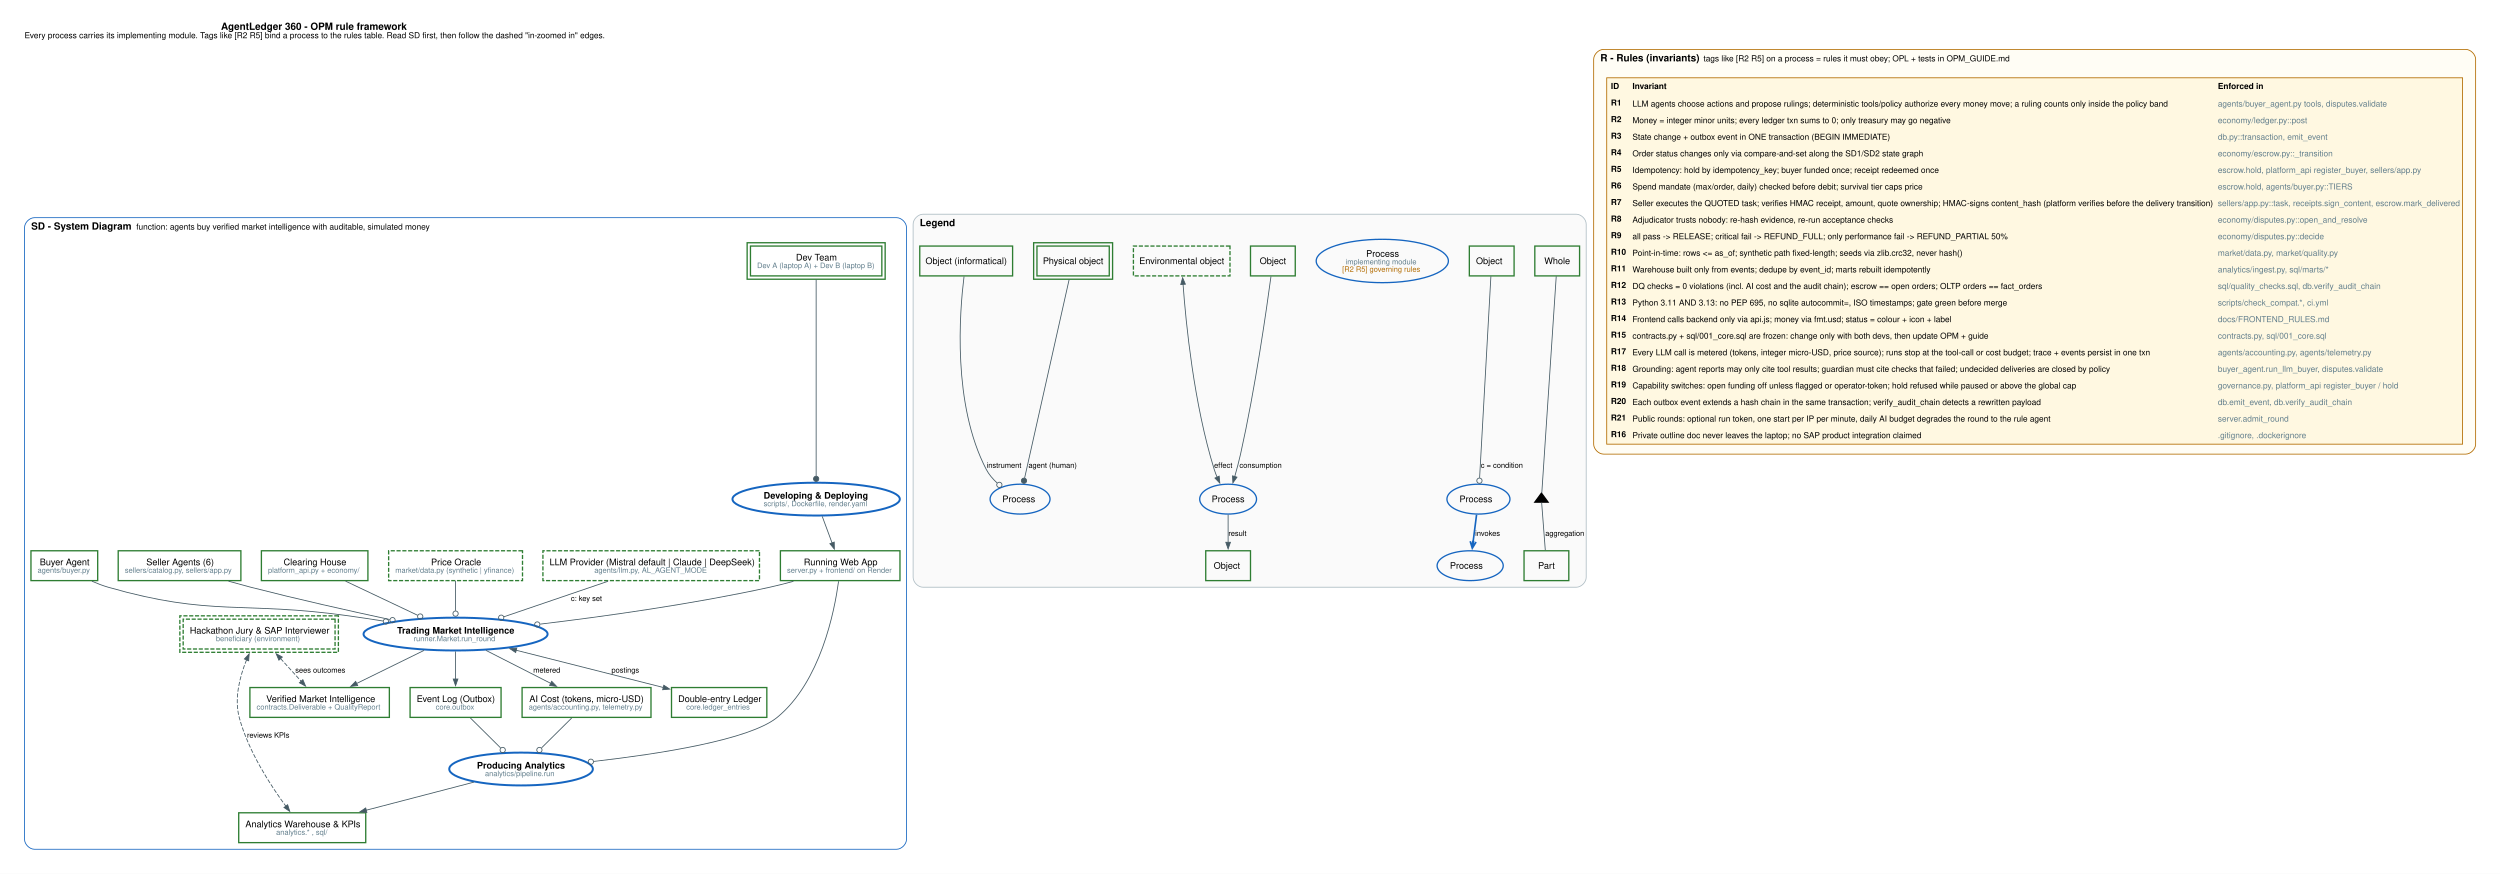
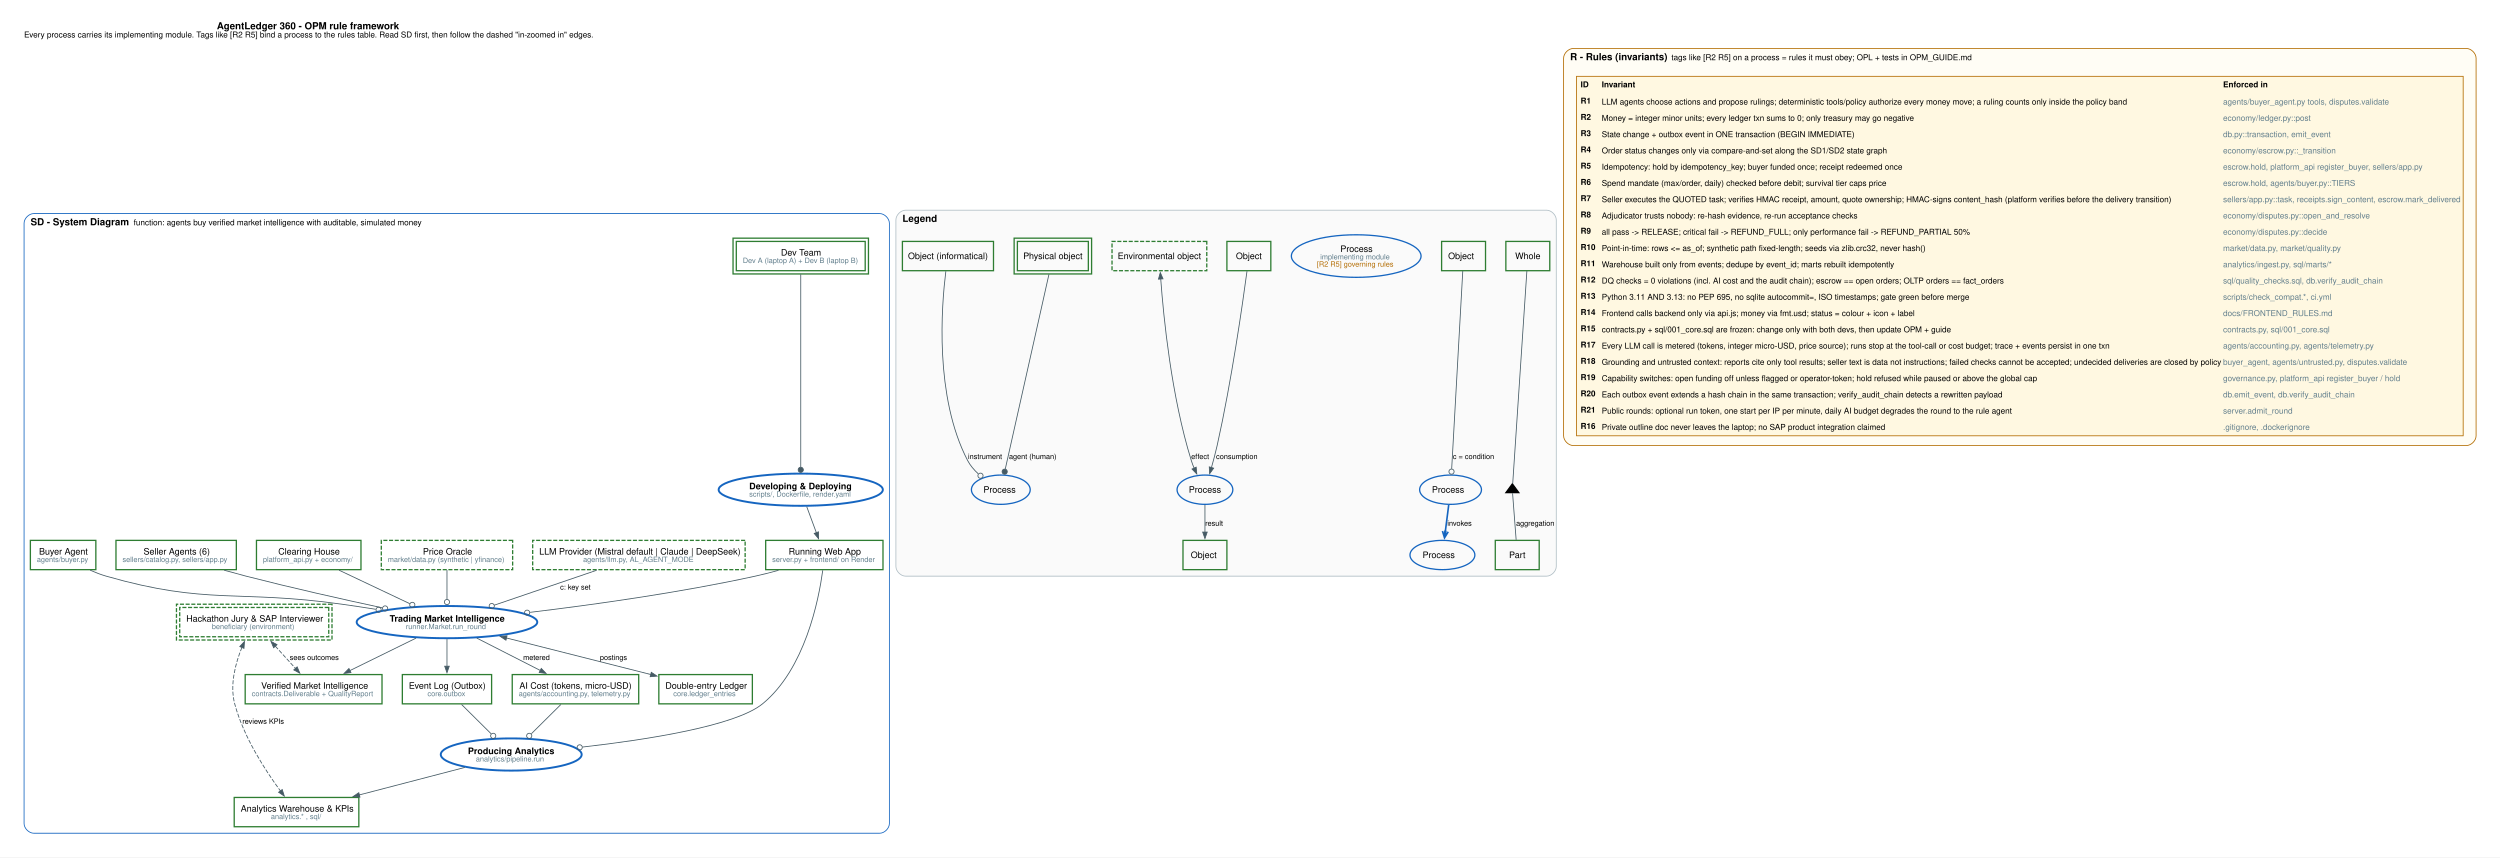
- <svg xmlns="http://www.w3.org/2000/svg" width="3016pt" height="1054pt" viewBox="0.00 0.00 3016.00 1054.00">
+ <svg xmlns="http://www.w3.org/2000/svg" width="3074pt" height="1054pt" viewBox="0.00 0.00 3074.00 1054.00">
  <g id="graph0" class="graph" transform="scale(1 1) rotate(0) translate(21.6 1032.55)">
-     <polygon fill="white" stroke="none" points="-21.6,21.6 -21.6,-1032.55 2994.6,-1032.55 2994.6,21.6 -21.6,21.6" />
+     <polygon fill="white" stroke="none" points="-21.6,21.6 -21.6,-1032.55 3052.6,-1032.55 3052.6,21.6 -21.6,21.6" />
    <text xml:space="preserve" text-anchor="start" x="245" y="-996.55" font-family="Helvetica,sans-Serif" font-weight="bold" font-size="12.00">AgentLedger 360 - OPM rule framework</text>
    <text xml:space="preserve" text-anchor="start" x="8" y="-986.45" font-family="Helvetica,sans-Serif" font-size="10.00">Every process carries its implementing module. Tags like [R2 R5] bind a process to the rules table. Read SD first, then follow the dashed "in-zoomed in" edges.</text>
    <g id="clust1" class="cluster">
      <path fill="none" stroke="#1565c0" d="M20,-8C20,-8 1060,-8 1060,-8 1066,-8 1072,-14 1072,-20 1072,-20 1072,-757.95 1072,-757.95 1072,-763.95 1066,-769.95 1060,-769.95 1060,-769.95 20,-769.95 20,-769.95 14,-769.95 8,-763.95 8,-757.95 8,-757.95 8,-20 8,-20 8,-14 14,-8 20,-8" />
      <text xml:space="preserve" text-anchor="start" x="16" y="-755.55" font-family="Helvetica,sans-Serif" font-weight="bold" font-size="12.00">SD - System Diagram</text>
      <text xml:space="preserve" text-anchor="start" x="136.75" y="-755.55" font-family="Helvetica,sans-Serif" font-size="12.00">  </text>
      <text xml:space="preserve" text-anchor="start" x="142.75" y="-755.55" font-family="Helvetica,sans-Serif" font-size="10.00">function: agents buy verified market intelligence with auditable, simulated money</text>
    </g>
    <g id="clust2" class="cluster">
      <path fill="#fafafa" stroke="#b0bec5" d="M1092,-324.1C1092,-324.1 1880,-324.1 1880,-324.1 1886,-324.1 1892,-330.1 1892,-336.1 1892,-336.1 1892,-762.11 1892,-762.11 1892,-768.11 1886,-774.11 1880,-774.11 1880,-774.11 1092,-774.11 1092,-774.11 1086,-774.11 1080,-768.11 1080,-762.11 1080,-762.11 1080,-336.1 1080,-336.1 1080,-330.1 1086,-324.1 1092,-324.1" />
      <text xml:space="preserve" text-anchor="start" x="1088" y="-759.71" font-family="Helvetica,sans-Serif" font-weight="bold" font-size="12.00">Legend</text>
    </g>
    <g id="clust3" class="cluster">
-       <path fill="#fffdf5" stroke="#b26b00" d="M1913,-484.7C1913,-484.7 2953,-484.7 2953,-484.7 2959,-484.7 2965,-490.7 2965,-496.7 2965,-496.7 2965,-960.95 2965,-960.95 2965,-966.95 2959,-972.95 2953,-972.95 2953,-972.95 1913,-972.95 1913,-972.95 1907,-972.95 1901,-966.95 1901,-960.95 1901,-960.95 1901,-496.7 1901,-496.7 1901,-490.7 1907,-484.7 1913,-484.7" />
+       <path fill="#fffdf5" stroke="#b26b00" d="M1913,-484.7C1913,-484.7 3011,-484.7 3011,-484.7 3017,-484.7 3023,-490.7 3023,-496.7 3023,-496.7 3023,-960.95 3023,-960.95 3023,-966.95 3017,-972.95 3011,-972.95 3011,-972.95 1913,-972.95 1913,-972.95 1907,-972.95 1901,-966.95 1901,-960.95 1901,-960.95 1901,-496.7 1901,-496.7 1901,-490.7 1907,-484.7 1913,-484.7" />
      <text xml:space="preserve" text-anchor="start" x="1909" y="-958.55" font-family="Helvetica,sans-Serif" font-weight="bold" font-size="12.00">R - Rules (invariants)</text>
      <text xml:space="preserve" text-anchor="start" x="2027.5" y="-958.55" font-family="Helvetica,sans-Serif" font-size="12.00">  </text>
      <text xml:space="preserve" text-anchor="start" x="2033.5" y="-958.55" font-family="Helvetica,sans-Serif" font-size="10.00">tags like [R2 R5] on a process = rules it must obey; OPL + tests in OPM_GUIDE.md</text>
    </g>
    <g id="node1" class="node">
      <polygon fill="none" stroke="#2e7d32" stroke-width="1.6" stroke-dasharray="5,2" points="382.62,-285.6 199.38,-285.6 199.38,-249.6 382.62,-249.6 382.62,-285.6" />
      <polygon fill="none" stroke="#2e7d32" stroke-width="1.6" stroke-dasharray="5,2" points="386.62,-289.6 195.38,-289.6 195.38,-245.6 386.62,-245.6 386.62,-289.6" />
      <text xml:space="preserve" text-anchor="start" x="207.38" y="-268.15" font-family="Helvetica,sans-Serif" font-size="11.00">Hackathon Jury &amp; SAP Interviewer</text>
      <text xml:space="preserve" text-anchor="start" x="238.88" y="-259.05" font-family="Helvetica,sans-Serif" font-size="9.00" fill="#607d8b">beneficiary (environment)</text>
    </g>
    <g id="node10" class="node">
      <polygon fill="none" stroke="#2e7d32" stroke-width="1.6" points="448.12,-203.1 279.88,-203.1 279.88,-167.1 448.12,-167.1 448.12,-203.1" />
      <text xml:space="preserve" text-anchor="start" x="299.5" y="-185.65" font-family="Helvetica,sans-Serif" font-size="11.00">Verified Market Intelligence</text>
      <text xml:space="preserve" text-anchor="start" x="287.88" y="-176.55" font-family="Helvetica,sans-Serif" font-size="9.00" fill="#607d8b">contracts.Deliverable + QualityReport</text>
    </g>
    <g id="edge18" class="edge">
      <path fill="none" stroke="#455a64" stroke-dasharray="5,2" d="M316.85,-238.09C324.98,-229.12 333.89,-219.3 341.76,-210.63" />
      <polygon fill="#455a64" stroke="#455a64" points="314.88,-236.1 311.58,-243.9 319.03,-239.86 314.88,-236.1" />
      <polygon fill="#455a64" stroke="#455a64" points="343.76,-212.59 347.06,-204.78 339.61,-208.83 343.76,-212.59" />
      <text xml:space="preserve" text-anchor="middle" x="364.79" y="-221.05" font-family="Helvetica,sans-Serif" font-size="9.00">sees outcomes</text>
    </g>
    <g id="node12" class="node">
      <polygon fill="none" stroke="#2e7d32" stroke-width="1.6" points="419.62,-52 266.38,-52 266.38,-16 419.62,-16 419.62,-52" />
      <text xml:space="preserve" text-anchor="start" x="274.38" y="-34.55" font-family="Helvetica,sans-Serif" font-size="11.00">Analytics Warehouse &amp; KPIs</text>
      <text xml:space="preserve" text-anchor="start" x="311.5" y="-25.45" font-family="Helvetica,sans-Serif" font-size="9.00" fill="#607d8b">analytics.* , sql/</text>
    </g>
    <g id="edge17" class="edge">
      <path fill="none" stroke="#455a64" stroke-dasharray="5,2" d="M275.88,-236.58C267.85,-216.79 260.8,-190.32 267,-167.1 277.89,-126.33 304.71,-85.08 323.39,-59.78" />
      <polygon fill="#455a64" stroke="#455a64" points="273.25,-237.55 279,-243.78 278.39,-235.33 273.25,-237.55" />
      <polygon fill="#455a64" stroke="#455a64" points="325.41,-61.74 327.98,-53.67 320.94,-58.38 325.41,-61.74" />
      <text xml:space="preserve" text-anchor="middle" x="301.99" y="-142.55" font-family="Helvetica,sans-Serif" font-size="9.00">reviews KPIs</text>
    </g>
    <g id="node2" class="node">
      <polygon fill="none" stroke="#2e7d32" stroke-width="1.6" points="1042.25,-735.7 883.75,-735.7 883.75,-699.7 1042.25,-699.7 1042.25,-735.7" />
      <polygon fill="none" stroke="#2e7d32" stroke-width="1.6" points="1046.25,-739.7 879.75,-739.7 879.75,-695.7 1046.25,-695.7 1046.25,-739.7" />
      <text xml:space="preserve" text-anchor="start" x="938.62" y="-718.25" font-family="Helvetica,sans-Serif" font-size="11.00">Dev Team</text>
      <text xml:space="preserve" text-anchor="start" x="891.75" y="-709.15" font-family="Helvetica,sans-Serif" font-size="9.00" fill="#607d8b">Dev A (laptop A) + Dev B (laptop B)</text>
    </g>
    <g id="node16" class="node">
      <ellipse fill="none" stroke="#1565c0" stroke-width="2.4" cx="963" cy="-430.4" rx="100.94" ry="19.8" />
      <text xml:space="preserve" text-anchor="start" x="899.62" y="-430.95" font-family="Helvetica,sans-Serif" font-weight="bold" font-size="11.00">Developing &amp; Deploying</text>
      <text xml:space="preserve" text-anchor="start" x="899.62" y="-421.85" font-family="Helvetica,sans-Serif" font-size="9.00" fill="#607d8b">scripts/, Dockerfile, render.yaml</text>
    </g>
    <g id="edge13" class="edge">
      <path fill="none" stroke="#455a64" d="M963,-695.25C963,-644.03 963,-514.65 963,-458.31" />
      <ellipse fill="#455a64" stroke="#455a64" cx="963" cy="-454.87" rx="3.2" ry="3.2" />
    </g>
    <g id="node3" class="node">
      <polygon fill="none" stroke="#2e7d32" stroke-width="1.6" points="96.25,-368.1 15.75,-368.1 15.75,-332.1 96.25,-332.1 96.25,-368.1" />
      <text xml:space="preserve" text-anchor="start" x="26.38" y="-350.65" font-family="Helvetica,sans-Serif" font-size="11.00">Buyer Agent</text>
      <text xml:space="preserve" text-anchor="start" x="23.75" y="-341.55" font-family="Helvetica,sans-Serif" font-size="9.00" fill="#607d8b">agents/buyer.py</text>
    </g>
    <g id="node14" class="node">
      <ellipse fill="none" stroke="#1565c0" stroke-width="2.4" cx="528" cy="-267.6" rx="111.02" ry="19.8" />
      <text xml:space="preserve" text-anchor="start" x="457.5" y="-268.15" font-family="Helvetica,sans-Serif" font-weight="bold" font-size="11.00">Trading Market Intelligence</text>
      <text xml:space="preserve" text-anchor="start" x="477.38" y="-259.05" font-family="Helvetica,sans-Serif" font-size="9.00" fill="#607d8b">runner.Market.run_round</text>
    </g>
    <g id="edge1" class="edge">
      <path fill="none" stroke="#455a64" d="M89.3,-331.41C95.7,-328.59 102.45,-325.98 109,-324.1 233.76,-288.28 270.47,-307.7 399,-289.6 412.39,-287.71 426.54,-285.57 440.37,-283.38" />
      <ellipse fill="none" stroke="#455a64" cx="443.92" cy="-282.82" rx="3.2" ry="3.2" />
    </g>
    <g id="node4" class="node">
      <polygon fill="none" stroke="#2e7d32" stroke-width="1.6" points="269,-368.1 121,-368.1 121,-332.1 269,-332.1 269,-368.1" />
      <text xml:space="preserve" text-anchor="start" x="154.88" y="-350.65" font-family="Helvetica,sans-Serif" font-size="11.00">Seller Agents (6)</text>
      <text xml:space="preserve" text-anchor="start" x="129" y="-341.55" font-family="Helvetica,sans-Serif" font-size="9.00" fill="#607d8b">sellers/catalog.py, sellers/app.py</text>
    </g>
    <g id="edge2" class="edge">
      <path fill="none" stroke="#455a64" d="M254.08,-331.4C263.08,-328.86 272.27,-326.35 281,-324.1 336.68,-309.76 399.95,-295.59 448.52,-285.15" />
      <ellipse fill="none" stroke="#455a64" cx="451.96" cy="-284.41" rx="3.2" ry="3.2" />
    </g>
    <g id="node5" class="node">
      <polygon fill="none" stroke="#2e7d32" stroke-width="1.6" points="422.25,-368.1 293.75,-368.1 293.75,-332.1 422.25,-332.1 422.25,-368.1" />
      <text xml:space="preserve" text-anchor="start" x="320.5" y="-350.65" font-family="Helvetica,sans-Serif" font-size="11.00">Clearing House</text>
      <text xml:space="preserve" text-anchor="start" x="301.75" y="-341.55" font-family="Helvetica,sans-Serif" font-size="9.00" fill="#607d8b">platform_api.py + economy/</text>
    </g>
    <g id="edge3" class="edge">
      <path fill="none" stroke="#455a64" d="M395.31,-331.43C420.91,-319.31 455.06,-303.14 482.3,-290.24" />
      <ellipse fill="none" stroke="#455a64" cx="485.37" cy="-288.79" rx="3.2" ry="3.2" />
    </g>
    <g id="node6" class="node">
      <polygon fill="none" stroke="#2e7d32" stroke-width="1.6" stroke-dasharray="5,2" points="608.75,-368.1 447.25,-368.1 447.25,-332.1 608.75,-332.1 608.75,-368.1" />
      <text xml:space="preserve" text-anchor="start" x="498.38" y="-350.65" font-family="Helvetica,sans-Serif" font-size="11.00">Price Oracle</text>
      <text xml:space="preserve" text-anchor="start" x="455.25" y="-341.55" font-family="Helvetica,sans-Serif" font-size="9.00" fill="#607d8b">market/data.py (synthetic | yfinance)</text>
    </g>
    <g id="edge4" class="edge">
      <path fill="none" stroke="#455a64" d="M528,-331.63C528,-321.14 528,-307.57 528,-295.7" />
      <ellipse fill="none" stroke="#455a64" cx="528" cy="-292.28" rx="3.2" ry="3.2" />
    </g>
    <g id="node7" class="node">
      <polygon fill="none" stroke="#2e7d32" stroke-width="1.6" stroke-dasharray="5,2" points="894.62,-368.1 633.38,-368.1 633.38,-332.1 894.62,-332.1 894.62,-368.1" />
      <text xml:space="preserve" text-anchor="start" x="641.38" y="-350.65" font-family="Helvetica,sans-Serif" font-size="11.00">LLM Provider (Mistral default | Claude | DeepSeek)</text>
      <text xml:space="preserve" text-anchor="start" x="695.38" y="-341.55" font-family="Helvetica,sans-Serif" font-size="9.00" fill="#607d8b">agents/llm.py, AL_AGENT_MODE</text>
    </g>
    <g id="edge5" class="edge">
      <path fill="none" stroke="#455a64" d="M711.92,-331.33C674.7,-318.64 624.62,-301.55 586.11,-288.42" />
      <ellipse fill="none" stroke="#455a64" cx="583.05" cy="-287.37" rx="3.2" ry="3.2" />
      <text xml:space="preserve" text-anchor="middle" x="685.89" y="-307.55" font-family="Helvetica,sans-Serif" font-size="9.00">c: key set</text>
    </g>
    <g id="node8" class="node">
      <polygon fill="none" stroke="#2e7d32" stroke-width="1.6" points="763.75,-203.1 608.25,-203.1 608.25,-167.1 763.75,-167.1 763.75,-203.1" />
      <text xml:space="preserve" text-anchor="start" x="617" y="-185.65" font-family="Helvetica,sans-Serif" font-size="11.00">AI Cost (tokens, micro-USD)</text>
      <text xml:space="preserve" text-anchor="start" x="616.25" y="-176.55" font-family="Helvetica,sans-Serif" font-size="9.00" fill="#607d8b">agents/accounting.py, telemetry.py</text>
    </g>
    <g id="node15" class="node">
      <ellipse fill="none" stroke="#1565c0" stroke-width="2.4" cx="607" cy="-104.8" rx="86.62" ry="19.8" />
      <text xml:space="preserve" text-anchor="start" x="553.75" y="-105.35" font-family="Helvetica,sans-Serif" font-weight="bold" font-size="11.00">Producing Analytics</text>
      <text xml:space="preserve" text-anchor="start" x="563.5" y="-96.25" font-family="Helvetica,sans-Serif" font-size="9.00" fill="#607d8b">analytics/pipeline.run</text>
    </g>
    <g id="edge7" class="edge">
      <path fill="none" stroke="#455a64" d="M668.07,-166.33C657.34,-155.69 643.53,-142 631.76,-130.34" />
      <ellipse fill="none" stroke="#455a64" cx="629.14" cy="-127.75" rx="3.2" ry="3.2" />
    </g>
    <g id="node9" class="node">
      <polygon fill="none" stroke="#2e7d32" stroke-width="1.6" points="903.5,-203.1 788.5,-203.1 788.5,-167.1 903.5,-167.1 903.5,-203.1" />
      <text xml:space="preserve" text-anchor="start" x="796.5" y="-185.65" font-family="Helvetica,sans-Serif" font-size="11.00">Double-entry Ledger</text>
      <text xml:space="preserve" text-anchor="start" x="806.25" y="-176.55" font-family="Helvetica,sans-Serif" font-size="9.00" fill="#607d8b">core.ledger_entries</text>
    </g>
    <g id="node11" class="node">
      <polygon fill="none" stroke="#2e7d32" stroke-width="1.6" points="582.88,-203.1 473.12,-203.1 473.12,-167.1 582.88,-167.1 582.88,-203.1" />
      <text xml:space="preserve" text-anchor="start" x="481.12" y="-185.65" font-family="Helvetica,sans-Serif" font-size="11.00">Event Log (Outbox)</text>
      <text xml:space="preserve" text-anchor="start" x="504" y="-176.55" font-family="Helvetica,sans-Serif" font-size="9.00" fill="#607d8b">core.outbox</text>
    </g>
    <g id="edge11" class="edge">
      <path fill="none" stroke="#455a64" d="M545.93,-166.33C556.66,-155.69 570.47,-142 582.24,-130.34" />
      <ellipse fill="none" stroke="#455a64" cx="584.86" cy="-127.75" rx="3.2" ry="3.2" />
    </g>
    <g id="node13" class="node">
      <polygon fill="none" stroke="#2e7d32" stroke-width="1.6" points="1064.12,-368.1 919.88,-368.1 919.88,-332.1 1064.12,-332.1 1064.12,-368.1" />
      <text xml:space="preserve" text-anchor="start" x="948.12" y="-350.65" font-family="Helvetica,sans-Serif" font-size="11.00">Running Web App</text>
      <text xml:space="preserve" text-anchor="start" x="927.88" y="-341.55" font-family="Helvetica,sans-Serif" font-size="9.00" fill="#607d8b">server.py + frontend/ on Render</text>
    </g>
    <g id="edge15" class="edge">
      <path fill="none" stroke="#455a64" d="M935.59,-331.3C926.1,-328.66 916.32,-326.14 907,-324.1 814.18,-303.76 706.9,-288.83 630.22,-279.62" />
      <ellipse fill="none" stroke="#455a64" cx="626.57" cy="-279.18" rx="3.2" ry="3.2" />
    </g>
    <g id="edge16" class="edge">
      <path fill="none" stroke="#455a64" d="M990.07,-331.36C985.07,-294.56 968.22,-209.8 916,-167.1 882.71,-139.87 773.73,-122.97 694.6,-113.97" />
      <ellipse fill="none" stroke="#455a64" cx="691.2" cy="-113.59" rx="3.2" ry="3.2" />
    </g>
    <g id="edge6" class="edge">
      <path fill="none" stroke="#455a64" d="M564.65,-247.93C587.97,-236.04 618.28,-220.6 642.78,-208.12" />
      <polygon fill="#455a64" stroke="#455a64" points="643.97,-210.65 649.83,-204.53 641.43,-205.66 643.97,-210.65" />
      <text xml:space="preserve" text-anchor="middle" x="638.03" y="-221.05" font-family="Helvetica,sans-Serif" font-size="9.00">metered</text>
    </g>
    <g id="edge8" class="edge">
      <path fill="none" stroke="#455a64" d="M600.88,-248.15C654.36,-234.61 726.44,-216.36 778.59,-203.16" />
      <polygon fill="#455a64" stroke="#455a64" points="600.5,-245.36 593.44,-250.03 601.88,-250.78 600.5,-245.36" />
      <polygon fill="#455a64" stroke="#455a64" points="779.22,-205.89 786.29,-201.21 777.84,-200.46 779.22,-205.89" />
      <text xml:space="preserve" text-anchor="middle" x="732.73" y="-221.05" font-family="Helvetica,sans-Serif" font-size="9.00">postings</text>
    </g>
    <g id="edge9" class="edge">
      <path fill="none" stroke="#455a64" d="M489.96,-247.93C465.65,-235.99 434.01,-220.46 408.53,-207.96" />
      <polygon fill="#455a64" stroke="#455a64" points="409.92,-205.52 401.5,-204.51 407.45,-210.54 409.92,-205.52" />
    </g>
    <g id="edge10" class="edge">
      <path fill="none" stroke="#455a64" d="M528,-246.7C528,-236.54 528,-224.04 528,-213.04" />
      <polygon fill="#455a64" stroke="#455a64" points="530.8,-213.36 528,-205.36 525.2,-213.36 530.8,-213.36" />
    </g>
    <g id="edge12" class="edge">
      <path fill="none" stroke="#455a64" d="M550.04,-88.96C512.05,-79.06 461.65,-65.92 420.09,-55.09" />
      <polygon fill="#455a64" stroke="#455a64" points="421,-52.43 412.55,-53.13 419.59,-57.85 421,-52.43" />
    </g>
    <g id="edge14" class="edge">
      <path fill="none" stroke="#455a64" d="M970.32,-409.64C973.93,-399.9 978.33,-388.01 982.22,-377.51" />
      <polygon fill="#455a64" stroke="#455a64" points="984.8,-378.61 984.95,-370.13 979.55,-376.66 984.8,-378.61" />
    </g>
    <g id="node17" class="node">
      <polygon fill="none" stroke="#2e7d32" stroke-width="1.6" points="1200,-735.7 1088,-735.7 1088,-699.7 1200,-699.7 1200,-735.7" />
      <text xml:space="preserve" text-anchor="middle" x="1144" y="-714" font-family="Helvetica,sans-Serif" font-size="11.00">Object (informatical)</text>
    </g>
    <g id="node22" class="node">
      <ellipse fill="none" stroke="#1565c0" stroke-width="1.6" cx="1209" cy="-430.4" rx="36.16" ry="18" />
      <text xml:space="preserve" text-anchor="middle" x="1209" y="-426.7" font-family="Helvetica,sans-Serif" font-size="11.00">Process </text>
    </g>
    <g id="edge19" class="edge">
      <path fill="none" stroke="#455a64" d="M1141.42,-699.05C1136.03,-656.28 1127.27,-544.86 1168.25,-466.2 1171.41,-460.14 1176.11,-454.69 1181.2,-450" />
      <ellipse fill="none" stroke="#455a64" cx="1184.01" cy="-447.62" rx="3.2" ry="3.2" />
      <text xml:space="preserve" text-anchor="middle" x="1189.62" y="-468.15" font-family="Helvetica,sans-Serif" font-size="9.00">instrument</text>
    </g>
    <g id="node18" class="node">
      <polygon fill="none" stroke="#2e7d32" stroke-width="1.6" points="1316.62,-735.7 1229.38,-735.7 1229.38,-699.7 1316.62,-699.7 1316.62,-735.7" />
      <polygon fill="none" stroke="#2e7d32" stroke-width="1.6" points="1320.62,-739.7 1225.38,-739.7 1225.38,-695.7 1320.62,-695.7 1320.62,-739.7" />
      <text xml:space="preserve" text-anchor="middle" x="1273" y="-714" font-family="Helvetica,sans-Serif" font-size="11.00">Physical object</text>
    </g>
    <g id="edge20" class="edge">
      <path fill="none" stroke="#455a64" d="M1268.19,-695.25C1256.53,-643.29 1226.83,-510.87 1214.5,-455.9" />
      <ellipse fill="#455a64" stroke="#455a64" cx="1213.75" cy="-452.59" rx="3.2" ry="3.2" />
      <text xml:space="preserve" text-anchor="middle" x="1248.29" y="-468.15" font-family="Helvetica,sans-Serif" font-size="9.00">agent (human)</text>
    </g>
    <g id="node19" class="node">
      <polygon fill="none" stroke="#2e7d32" stroke-width="1.6" stroke-dasharray="5,2" points="1462.25,-735.7 1345.75,-735.7 1345.75,-699.7 1462.25,-699.7 1462.25,-735.7" />
      <text xml:space="preserve" text-anchor="middle" x="1404" y="-714" font-family="Helvetica,sans-Serif" font-size="11.00">Environmental object</text>
    </g>
    <g id="node20" class="node">
      <ellipse fill="none" stroke="#1565c0" stroke-width="1.6" cx="1460" cy="-430.4" rx="34.29" ry="18" />
      <text xml:space="preserve" text-anchor="middle" x="1460" y="-426.7" font-family="Helvetica,sans-Serif" font-size="11.00">Process</text>
    </g>
    <g id="edge23" class="edge">
      <path fill="none" stroke="#455a64" d="M1405.64,-689.58C1409.03,-642.98 1418.67,-545.09 1443.25,-466.2 1444.22,-463.09 1445.42,-459.92 1446.73,-456.81" />
      <polygon fill="#455a64" stroke="#455a64" points="1402.85,-689.3 1405.1,-697.47 1408.44,-689.69 1402.85,-689.3" />
      <polygon fill="#455a64" stroke="#455a64" points="1449.19,-458.15 1449.99,-449.71 1444.1,-455.81 1449.19,-458.15" />
      <text xml:space="preserve" text-anchor="middle" x="1454.12" y="-468.15" font-family="Helvetica,sans-Serif" font-size="9.00">effect</text>
    </g>
    <g id="node23" class="node">
      <polygon fill="none" stroke="#2e7d32" stroke-width="1.6" points="1487,-368.1 1433,-368.1 1433,-332.1 1487,-332.1 1487,-368.1" />
      <text xml:space="preserve" text-anchor="middle" x="1460" y="-346.4" font-family="Helvetica,sans-Serif" font-size="11.00">Object </text>
    </g>
    <g id="edge22" class="edge">
      <path fill="none" stroke="#455a64" d="M1460,-411.63C1460,-401.72 1460,-389.17 1460,-378.07" />
      <polygon fill="#455a64" stroke="#455a64" points="1462.8,-378.31 1460,-370.31 1457.2,-378.31 1462.8,-378.31" />
      <text xml:space="preserve" text-anchor="middle" x="1471.25" y="-386.05" font-family="Helvetica,sans-Serif" font-size="9.00">result</text>
    </g>
    <g id="node21" class="node">
      <polygon fill="none" stroke="#2e7d32" stroke-width="1.6" points="1541,-735.7 1487,-735.7 1487,-699.7 1541,-699.7 1541,-735.7" />
      <text xml:space="preserve" text-anchor="middle" x="1514" y="-714" font-family="Helvetica,sans-Serif" font-size="11.00">Object</text>
    </g>
    <g id="edge21" class="edge">
      <path fill="none" stroke="#455a64" d="M1511.7,-699.11C1506.48,-660.2 1492.77,-564.01 1475,-484.7 1472.99,-475.74 1470.4,-466.05 1467.93,-457.42" />
      <polygon fill="#455a64" stroke="#455a64" points="1470.7,-456.9 1465.76,-450.01 1465.32,-458.48 1470.7,-456.9" />
      <text xml:space="preserve" text-anchor="middle" x="1499.15" y="-468.15" font-family="Helvetica,sans-Serif" font-size="9.00">consumption</text>
    </g>
    <g id="node24" class="node">
      <ellipse fill="none" stroke="#1565c0" stroke-width="1.6" cx="1646" cy="-717.7" rx="79.73" ry="26.16" />
      <text xml:space="preserve" text-anchor="start" x="1626.5" y="-722.75" font-family="Helvetica,sans-Serif" font-size="11.00">Process</text>
      <text xml:space="preserve" text-anchor="start" x="1601.75" y="-713.65" font-family="Helvetica,sans-Serif" font-size="9.00" fill="#607d8b">implementing module</text>
      <text xml:space="preserve" text-anchor="start" x="1597.62" y="-704.65" font-family="Helvetica,sans-Serif" font-size="9.00" fill="#b26b00">[R2 R5] governing rules</text>
    </g>
    <g id="node25" class="node">
      <polygon fill="none" stroke="#2e7d32" stroke-width="1.6" points="1805,-735.7 1751,-735.7 1751,-699.7 1805,-699.7 1805,-735.7" />
      <text xml:space="preserve" text-anchor="middle" x="1778" y="-714" font-family="Helvetica,sans-Serif" font-size="11.00">Object  </text>
    </g>
    <g id="node26" class="node">
      <ellipse fill="none" stroke="#1565c0" stroke-width="1.6" cx="1762" cy="-430.4" rx="38.03" ry="18" />
      <text xml:space="preserve" text-anchor="middle" x="1762" y="-426.7" font-family="Helvetica,sans-Serif" font-size="11.00">Process  </text>
    </g>
    <g id="edge24" class="edge">
      <path fill="none" stroke="#455a64" d="M1777.02,-699.28C1774.29,-650.53 1766.55,-512.62 1763.38,-456.06" />
      <ellipse fill="none" stroke="#455a64" cx="1763.19" cy="-452.64" rx="3.2" ry="3.2" />
      <text xml:space="preserve" text-anchor="middle" x="1790.2" y="-468.15" font-family="Helvetica,sans-Serif" font-size="9.00">c = condition</text>
    </g>
    <g id="node27" class="node">
      <ellipse fill="none" stroke="#1565c0" stroke-width="1.6" cx="1752" cy="-350.1" rx="39.9" ry="18" />
      <text xml:space="preserve" text-anchor="middle" x="1752" y="-346.4" font-family="Helvetica,sans-Serif" font-size="11.00">Process   </text>
    </g>
    <g id="edge25" class="edge">
      <path fill="none" stroke="#1565c0" stroke-width="2" d="M1759.73,-411.63C1758.45,-401.62 1756.83,-388.92 1755.4,-377.74" />
      <polygon fill="#1565c0" stroke="#1565c0" stroke-width="2" points="1754.57,-371.21 1759.15,-378.69 1755.26,-372.7 1756.08,-379.08 1755.58,-379.15 1755.09,-379.21 1754.27,-372.83 1752.01,-379.6 1754.57,-371.21" />
      <text xml:space="preserve" text-anchor="middle" x="1773.05" y="-386.05" font-family="Helvetica,sans-Serif" font-size="9.00">invokes</text>
    </g>
    <g id="node28" class="node">
      <polygon fill="black" stroke="black" stroke-width="1.6" points="1838,-437.6 1830.08,-426.8 1845.92,-426.8 1838,-437.6" />
    </g>
    <g id="node30" class="node">
      <polygon fill="none" stroke="#2e7d32" stroke-width="1.6" points="1871,-368.1 1817,-368.1 1817,-332.1 1871,-332.1 1871,-368.1" />
      <text xml:space="preserve" text-anchor="middle" x="1844" y="-346.4" font-family="Helvetica,sans-Serif" font-size="11.00">Part</text>
    </g>
    <g id="edge27" class="edge">
      <path fill="none" stroke="#455a64" d="M1838.26,-426.03C1839,-416.31 1841.2,-387.69 1842.65,-368.77" />
      <text xml:space="preserve" text-anchor="middle" x="1866.11" y="-386.05" font-family="Helvetica,sans-Serif" font-size="9.00">aggregation</text>
    </g>
    <g id="node29" class="node">
      <polygon fill="none" stroke="#2e7d32" stroke-width="1.6" points="1884,-735.7 1830,-735.7 1830,-699.7 1884,-699.7 1884,-735.7" />
      <text xml:space="preserve" text-anchor="middle" x="1857" y="-714" font-family="Helvetica,sans-Serif" font-size="11.00">Whole</text>
    </g>
    <g id="edge26" class="edge">
      <path fill="none" stroke="#455a64" d="M1855.84,-699.28C1852.15,-643.87 1840.79,-473.24 1838.43,-437.86" />
    </g>
    <g id="node31" class="node">
-       <polygon fill="#fff8e1" stroke="none" points="1916.75,-496.7 1916.75,-938.7 2949.25,-938.7 2949.25,-496.7 1916.75,-496.7" />
-       <text xml:space="preserve" text-anchor="start" x="1921.75" y="-925.2" font-family="Helvetica,sans-Serif" font-weight="bold" font-size="10.00">ID</text>
-       <text xml:space="preserve" text-anchor="start" x="1947.75" y="-925.2" font-family="Helvetica,sans-Serif" font-weight="bold" font-size="10.00">Invariant</text>
-       <text xml:space="preserve" text-anchor="start" x="2654" y="-925.2" font-family="Helvetica,sans-Serif" font-weight="bold" font-size="10.00">Enforced in</text>
-       <text xml:space="preserve" text-anchor="start" x="1921.75" y="-905.2" font-family="Helvetica,sans-Serif" font-weight="bold" font-size="10.00">R1</text>
-       <text xml:space="preserve" text-anchor="start" x="1947.75" y="-903.95" font-family="Helvetica,sans-Serif" font-size="10.00">LLM agents choose actions and propose rulings; deterministic tools/policy authorize every money move; a ruling counts only inside the policy band</text>
-       <text xml:space="preserve" text-anchor="start" x="2654" y="-903.95" font-family="Helvetica,sans-Serif" font-size="10.00" fill="#607d8b">agents/buyer_agent.py tools, disputes.validate</text>
-       <text xml:space="preserve" text-anchor="start" x="1921.75" y="-885.2" font-family="Helvetica,sans-Serif" font-weight="bold" font-size="10.00">R2</text>
-       <text xml:space="preserve" text-anchor="start" x="1947.75" y="-883.95" font-family="Helvetica,sans-Serif" font-size="10.00">Money = integer minor units; every ledger txn sums to 0; only treasury may go negative</text>
-       <text xml:space="preserve" text-anchor="start" x="2654" y="-883.95" font-family="Helvetica,sans-Serif" font-size="10.00" fill="#607d8b">economy/ledger.py::post</text>
-       <text xml:space="preserve" text-anchor="start" x="1921.75" y="-865.2" font-family="Helvetica,sans-Serif" font-weight="bold" font-size="10.00">R3</text>
-       <text xml:space="preserve" text-anchor="start" x="1947.75" y="-863.95" font-family="Helvetica,sans-Serif" font-size="10.00">State change + outbox event in ONE transaction (BEGIN IMMEDIATE)</text>
-       <text xml:space="preserve" text-anchor="start" x="2654" y="-863.95" font-family="Helvetica,sans-Serif" font-size="10.00" fill="#607d8b">db.py::transaction, emit_event</text>
-       <text xml:space="preserve" text-anchor="start" x="1921.75" y="-845.2" font-family="Helvetica,sans-Serif" font-weight="bold" font-size="10.00">R4</text>
-       <text xml:space="preserve" text-anchor="start" x="1947.75" y="-843.95" font-family="Helvetica,sans-Serif" font-size="10.00">Order status changes only via compare-and-set along the SD1/SD2 state graph</text>
-       <text xml:space="preserve" text-anchor="start" x="2654" y="-843.95" font-family="Helvetica,sans-Serif" font-size="10.00" fill="#607d8b">economy/escrow.py::_transition</text>
-       <text xml:space="preserve" text-anchor="start" x="1921.75" y="-825.2" font-family="Helvetica,sans-Serif" font-weight="bold" font-size="10.00">R5</text>
-       <text xml:space="preserve" text-anchor="start" x="1947.75" y="-823.95" font-family="Helvetica,sans-Serif" font-size="10.00">Idempotency: hold by idempotency_key; buyer funded once; receipt redeemed once</text>
-       <text xml:space="preserve" text-anchor="start" x="2654" y="-823.95" font-family="Helvetica,sans-Serif" font-size="10.00" fill="#607d8b">escrow.hold, platform_api register_buyer, sellers/app.py</text>
-       <text xml:space="preserve" text-anchor="start" x="1921.75" y="-805.2" font-family="Helvetica,sans-Serif" font-weight="bold" font-size="10.00">R6</text>
-       <text xml:space="preserve" text-anchor="start" x="1947.75" y="-803.95" font-family="Helvetica,sans-Serif" font-size="10.00">Spend mandate (max/order, daily) checked before debit; survival tier caps price</text>
-       <text xml:space="preserve" text-anchor="start" x="2654" y="-803.95" font-family="Helvetica,sans-Serif" font-size="10.00" fill="#607d8b">escrow.hold, agents/buyer.py::TIERS</text>
-       <text xml:space="preserve" text-anchor="start" x="1921.75" y="-785.2" font-family="Helvetica,sans-Serif" font-weight="bold" font-size="10.00">R7</text>
-       <text xml:space="preserve" text-anchor="start" x="1947.75" y="-783.95" font-family="Helvetica,sans-Serif" font-size="10.00">Seller executes the QUOTED task; verifies HMAC receipt, amount, quote ownership; HMAC-signs content_hash (platform verifies before the delivery transition)</text>
-       <text xml:space="preserve" text-anchor="start" x="2654" y="-783.95" font-family="Helvetica,sans-Serif" font-size="10.00" fill="#607d8b">sellers/app.py::task, receipts.sign_content, escrow.mark_delivered</text>
-       <text xml:space="preserve" text-anchor="start" x="1921.75" y="-765.2" font-family="Helvetica,sans-Serif" font-weight="bold" font-size="10.00">R8</text>
-       <text xml:space="preserve" text-anchor="start" x="1947.75" y="-763.95" font-family="Helvetica,sans-Serif" font-size="10.00">Adjudicator trusts nobody: re-hash evidence, re-run acceptance checks</text>
-       <text xml:space="preserve" text-anchor="start" x="2654" y="-763.95" font-family="Helvetica,sans-Serif" font-size="10.00" fill="#607d8b">economy/disputes.py::open_and_resolve</text>
-       <text xml:space="preserve" text-anchor="start" x="1921.75" y="-745.2" font-family="Helvetica,sans-Serif" font-weight="bold" font-size="10.00">R9</text>
-       <text xml:space="preserve" text-anchor="start" x="1947.75" y="-743.95" font-family="Helvetica,sans-Serif" font-size="10.00">all pass -&gt; RELEASE; critical fail -&gt; REFUND_FULL; only performance fail -&gt; REFUND_PARTIAL 50%</text>
-       <text xml:space="preserve" text-anchor="start" x="2654" y="-743.95" font-family="Helvetica,sans-Serif" font-size="10.00" fill="#607d8b">economy/disputes.py::decide</text>
-       <text xml:space="preserve" text-anchor="start" x="1921.75" y="-725.2" font-family="Helvetica,sans-Serif" font-weight="bold" font-size="10.00">R10</text>
-       <text xml:space="preserve" text-anchor="start" x="1947.75" y="-723.95" font-family="Helvetica,sans-Serif" font-size="10.00">Point-in-time: rows &lt;= as_of; synthetic path fixed-length; seeds via zlib.crc32, never hash()</text>
-       <text xml:space="preserve" text-anchor="start" x="2654" y="-723.95" font-family="Helvetica,sans-Serif" font-size="10.00" fill="#607d8b">market/data.py, market/quality.py</text>
-       <text xml:space="preserve" text-anchor="start" x="1921.75" y="-705.2" font-family="Helvetica,sans-Serif" font-weight="bold" font-size="10.00">R11</text>
-       <text xml:space="preserve" text-anchor="start" x="1947.75" y="-703.95" font-family="Helvetica,sans-Serif" font-size="10.00">Warehouse built only from events; dedupe by event_id; marts rebuilt idempotently</text>
-       <text xml:space="preserve" text-anchor="start" x="2654" y="-703.95" font-family="Helvetica,sans-Serif" font-size="10.00" fill="#607d8b">analytics/ingest.py, sql/marts/*</text>
-       <text xml:space="preserve" text-anchor="start" x="1921.75" y="-685.2" font-family="Helvetica,sans-Serif" font-weight="bold" font-size="10.00">R12</text>
-       <text xml:space="preserve" text-anchor="start" x="1947.75" y="-683.95" font-family="Helvetica,sans-Serif" font-size="10.00">DQ checks = 0 violations (incl. AI cost and the audit chain); escrow == open orders; OLTP orders == fact_orders</text>
-       <text xml:space="preserve" text-anchor="start" x="2654" y="-683.95" font-family="Helvetica,sans-Serif" font-size="10.00" fill="#607d8b">sql/quality_checks.sql, db.verify_audit_chain</text>
-       <text xml:space="preserve" text-anchor="start" x="1921.75" y="-665.2" font-family="Helvetica,sans-Serif" font-weight="bold" font-size="10.00">R13</text>
-       <text xml:space="preserve" text-anchor="start" x="1947.75" y="-663.95" font-family="Helvetica,sans-Serif" font-size="10.00">Python 3.11 AND 3.13: no PEP 695, no sqlite autocommit=, ISO timestamps; gate green before merge</text>
-       <text xml:space="preserve" text-anchor="start" x="2654" y="-663.95" font-family="Helvetica,sans-Serif" font-size="10.00" fill="#607d8b">scripts/check_compat.*, ci.yml</text>
-       <text xml:space="preserve" text-anchor="start" x="1921.75" y="-645.2" font-family="Helvetica,sans-Serif" font-weight="bold" font-size="10.00">R14</text>
-       <text xml:space="preserve" text-anchor="start" x="1947.75" y="-643.95" font-family="Helvetica,sans-Serif" font-size="10.00">Frontend calls backend only via api.js; money via fmt.usd; status = colour + icon + label</text>
-       <text xml:space="preserve" text-anchor="start" x="2654" y="-643.95" font-family="Helvetica,sans-Serif" font-size="10.00" fill="#607d8b">docs/FRONTEND_RULES.md</text>
-       <text xml:space="preserve" text-anchor="start" x="1921.75" y="-625.2" font-family="Helvetica,sans-Serif" font-weight="bold" font-size="10.00">R15</text>
-       <text xml:space="preserve" text-anchor="start" x="1947.75" y="-623.95" font-family="Helvetica,sans-Serif" font-size="10.00">contracts.py + sql/001_core.sql are frozen: change only with both devs, then update OPM + guide</text>
-       <text xml:space="preserve" text-anchor="start" x="2654" y="-623.95" font-family="Helvetica,sans-Serif" font-size="10.00" fill="#607d8b">contracts.py, sql/001_core.sql</text>
-       <text xml:space="preserve" text-anchor="start" x="1921.75" y="-605.2" font-family="Helvetica,sans-Serif" font-weight="bold" font-size="10.00">R17</text>
-       <text xml:space="preserve" text-anchor="start" x="1947.75" y="-603.95" font-family="Helvetica,sans-Serif" font-size="10.00">Every LLM call is metered (tokens, integer micro-USD, price source); runs stop at the tool-call or cost budget; trace + events persist in one txn</text>
-       <text xml:space="preserve" text-anchor="start" x="2654" y="-603.95" font-family="Helvetica,sans-Serif" font-size="10.00" fill="#607d8b">agents/accounting.py, agents/telemetry.py</text>
-       <text xml:space="preserve" text-anchor="start" x="1921.75" y="-585.2" font-family="Helvetica,sans-Serif" font-weight="bold" font-size="10.00">R18</text>
-       <text xml:space="preserve" text-anchor="start" x="1947.75" y="-583.95" font-family="Helvetica,sans-Serif" font-size="10.00">Grounding: agent reports may only cite tool results; guardian must cite checks that failed; undecided deliveries are closed by policy</text>
-       <text xml:space="preserve" text-anchor="start" x="2654" y="-583.95" font-family="Helvetica,sans-Serif" font-size="10.00" fill="#607d8b">buyer_agent.run_llm_buyer, disputes.validate</text>
-       <text xml:space="preserve" text-anchor="start" x="1921.75" y="-565.2" font-family="Helvetica,sans-Serif" font-weight="bold" font-size="10.00">R19</text>
-       <text xml:space="preserve" text-anchor="start" x="1947.75" y="-563.95" font-family="Helvetica,sans-Serif" font-size="10.00">Capability switches: open funding off unless flagged or operator-token; hold refused while paused or above the global cap</text>
-       <text xml:space="preserve" text-anchor="start" x="2654" y="-563.95" font-family="Helvetica,sans-Serif" font-size="10.00" fill="#607d8b">governance.py, platform_api register_buyer / hold</text>
-       <text xml:space="preserve" text-anchor="start" x="1921.75" y="-545.2" font-family="Helvetica,sans-Serif" font-weight="bold" font-size="10.00">R20</text>
-       <text xml:space="preserve" text-anchor="start" x="1947.75" y="-543.95" font-family="Helvetica,sans-Serif" font-size="10.00">Each outbox event extends a hash chain in the same transaction; verify_audit_chain detects a rewritten payload</text>
-       <text xml:space="preserve" text-anchor="start" x="2654" y="-543.95" font-family="Helvetica,sans-Serif" font-size="10.00" fill="#607d8b">db.emit_event, db.verify_audit_chain</text>
-       <text xml:space="preserve" text-anchor="start" x="1921.75" y="-525.2" font-family="Helvetica,sans-Serif" font-weight="bold" font-size="10.00">R21</text>
-       <text xml:space="preserve" text-anchor="start" x="1947.75" y="-523.95" font-family="Helvetica,sans-Serif" font-size="10.00">Public rounds: optional run token, one start per IP per minute, daily AI budget degrades the round to the rule agent</text>
-       <text xml:space="preserve" text-anchor="start" x="2654" y="-523.95" font-family="Helvetica,sans-Serif" font-size="10.00" fill="#607d8b">server.admit_round</text>
-       <text xml:space="preserve" text-anchor="start" x="1921.75" y="-505.2" font-family="Helvetica,sans-Serif" font-weight="bold" font-size="10.00">R16</text>
-       <text xml:space="preserve" text-anchor="start" x="1947.75" y="-503.95" font-family="Helvetica,sans-Serif" font-size="10.00">Private outline doc never leaves the laptop; no SAP product integration claimed</text>
-       <text xml:space="preserve" text-anchor="start" x="2654" y="-503.95" font-family="Helvetica,sans-Serif" font-size="10.00" fill="#607d8b">.gitignore, .dockerignore</text>
-       <polygon fill="none" stroke="#b26b00" points="1916.75,-496.7 1916.75,-938.7 2949.25,-938.7 2949.25,-496.7 1916.75,-496.7" />
+       <polygon fill="#fff8e1" stroke="none" points="1916.88,-496.7 1916.88,-938.7 3007.12,-938.7 3007.12,-496.7 1916.88,-496.7" />
+       <text xml:space="preserve" text-anchor="start" x="1921.88" y="-925.2" font-family="Helvetica,sans-Serif" font-weight="bold" font-size="10.00">ID</text>
+       <text xml:space="preserve" text-anchor="start" x="1947.88" y="-925.2" font-family="Helvetica,sans-Serif" font-weight="bold" font-size="10.00">Invariant</text>
+       <text xml:space="preserve" text-anchor="start" x="2711.88" y="-925.2" font-family="Helvetica,sans-Serif" font-weight="bold" font-size="10.00">Enforced in</text>
+       <text xml:space="preserve" text-anchor="start" x="1921.88" y="-905.2" font-family="Helvetica,sans-Serif" font-weight="bold" font-size="10.00">R1</text>
+       <text xml:space="preserve" text-anchor="start" x="1947.88" y="-903.95" font-family="Helvetica,sans-Serif" font-size="10.00">LLM agents choose actions and propose rulings; deterministic tools/policy authorize every money move; a ruling counts only inside the policy band</text>
+       <text xml:space="preserve" text-anchor="start" x="2711.88" y="-903.95" font-family="Helvetica,sans-Serif" font-size="10.00" fill="#607d8b">agents/buyer_agent.py tools, disputes.validate</text>
+       <text xml:space="preserve" text-anchor="start" x="1921.88" y="-885.2" font-family="Helvetica,sans-Serif" font-weight="bold" font-size="10.00">R2</text>
+       <text xml:space="preserve" text-anchor="start" x="1947.88" y="-883.95" font-family="Helvetica,sans-Serif" font-size="10.00">Money = integer minor units; every ledger txn sums to 0; only treasury may go negative</text>
+       <text xml:space="preserve" text-anchor="start" x="2711.88" y="-883.95" font-family="Helvetica,sans-Serif" font-size="10.00" fill="#607d8b">economy/ledger.py::post</text>
+       <text xml:space="preserve" text-anchor="start" x="1921.88" y="-865.2" font-family="Helvetica,sans-Serif" font-weight="bold" font-size="10.00">R3</text>
+       <text xml:space="preserve" text-anchor="start" x="1947.88" y="-863.95" font-family="Helvetica,sans-Serif" font-size="10.00">State change + outbox event in ONE transaction (BEGIN IMMEDIATE)</text>
+       <text xml:space="preserve" text-anchor="start" x="2711.88" y="-863.95" font-family="Helvetica,sans-Serif" font-size="10.00" fill="#607d8b">db.py::transaction, emit_event</text>
+       <text xml:space="preserve" text-anchor="start" x="1921.88" y="-845.2" font-family="Helvetica,sans-Serif" font-weight="bold" font-size="10.00">R4</text>
+       <text xml:space="preserve" text-anchor="start" x="1947.88" y="-843.95" font-family="Helvetica,sans-Serif" font-size="10.00">Order status changes only via compare-and-set along the SD1/SD2 state graph</text>
+       <text xml:space="preserve" text-anchor="start" x="2711.88" y="-843.95" font-family="Helvetica,sans-Serif" font-size="10.00" fill="#607d8b">economy/escrow.py::_transition</text>
+       <text xml:space="preserve" text-anchor="start" x="1921.88" y="-825.2" font-family="Helvetica,sans-Serif" font-weight="bold" font-size="10.00">R5</text>
+       <text xml:space="preserve" text-anchor="start" x="1947.88" y="-823.95" font-family="Helvetica,sans-Serif" font-size="10.00">Idempotency: hold by idempotency_key; buyer funded once; receipt redeemed once</text>
+       <text xml:space="preserve" text-anchor="start" x="2711.88" y="-823.95" font-family="Helvetica,sans-Serif" font-size="10.00" fill="#607d8b">escrow.hold, platform_api register_buyer, sellers/app.py</text>
+       <text xml:space="preserve" text-anchor="start" x="1921.88" y="-805.2" font-family="Helvetica,sans-Serif" font-weight="bold" font-size="10.00">R6</text>
+       <text xml:space="preserve" text-anchor="start" x="1947.88" y="-803.95" font-family="Helvetica,sans-Serif" font-size="10.00">Spend mandate (max/order, daily) checked before debit; survival tier caps price</text>
+       <text xml:space="preserve" text-anchor="start" x="2711.88" y="-803.95" font-family="Helvetica,sans-Serif" font-size="10.00" fill="#607d8b">escrow.hold, agents/buyer.py::TIERS</text>
+       <text xml:space="preserve" text-anchor="start" x="1921.88" y="-785.2" font-family="Helvetica,sans-Serif" font-weight="bold" font-size="10.00">R7</text>
+       <text xml:space="preserve" text-anchor="start" x="1947.88" y="-783.95" font-family="Helvetica,sans-Serif" font-size="10.00">Seller executes the QUOTED task; verifies HMAC receipt, amount, quote ownership; HMAC-signs content_hash (platform verifies before the delivery transition)</text>
+       <text xml:space="preserve" text-anchor="start" x="2711.88" y="-783.95" font-family="Helvetica,sans-Serif" font-size="10.00" fill="#607d8b">sellers/app.py::task, receipts.sign_content, escrow.mark_delivered</text>
+       <text xml:space="preserve" text-anchor="start" x="1921.88" y="-765.2" font-family="Helvetica,sans-Serif" font-weight="bold" font-size="10.00">R8</text>
+       <text xml:space="preserve" text-anchor="start" x="1947.88" y="-763.95" font-family="Helvetica,sans-Serif" font-size="10.00">Adjudicator trusts nobody: re-hash evidence, re-run acceptance checks</text>
+       <text xml:space="preserve" text-anchor="start" x="2711.88" y="-763.95" font-family="Helvetica,sans-Serif" font-size="10.00" fill="#607d8b">economy/disputes.py::open_and_resolve</text>
+       <text xml:space="preserve" text-anchor="start" x="1921.88" y="-745.2" font-family="Helvetica,sans-Serif" font-weight="bold" font-size="10.00">R9</text>
+       <text xml:space="preserve" text-anchor="start" x="1947.88" y="-743.95" font-family="Helvetica,sans-Serif" font-size="10.00">all pass -&gt; RELEASE; critical fail -&gt; REFUND_FULL; only performance fail -&gt; REFUND_PARTIAL 50%</text>
+       <text xml:space="preserve" text-anchor="start" x="2711.88" y="-743.95" font-family="Helvetica,sans-Serif" font-size="10.00" fill="#607d8b">economy/disputes.py::decide</text>
+       <text xml:space="preserve" text-anchor="start" x="1921.88" y="-725.2" font-family="Helvetica,sans-Serif" font-weight="bold" font-size="10.00">R10</text>
+       <text xml:space="preserve" text-anchor="start" x="1947.88" y="-723.95" font-family="Helvetica,sans-Serif" font-size="10.00">Point-in-time: rows &lt;= as_of; synthetic path fixed-length; seeds via zlib.crc32, never hash()</text>
+       <text xml:space="preserve" text-anchor="start" x="2711.88" y="-723.95" font-family="Helvetica,sans-Serif" font-size="10.00" fill="#607d8b">market/data.py, market/quality.py</text>
+       <text xml:space="preserve" text-anchor="start" x="1921.88" y="-705.2" font-family="Helvetica,sans-Serif" font-weight="bold" font-size="10.00">R11</text>
+       <text xml:space="preserve" text-anchor="start" x="1947.88" y="-703.95" font-family="Helvetica,sans-Serif" font-size="10.00">Warehouse built only from events; dedupe by event_id; marts rebuilt idempotently</text>
+       <text xml:space="preserve" text-anchor="start" x="2711.88" y="-703.95" font-family="Helvetica,sans-Serif" font-size="10.00" fill="#607d8b">analytics/ingest.py, sql/marts/*</text>
+       <text xml:space="preserve" text-anchor="start" x="1921.88" y="-685.2" font-family="Helvetica,sans-Serif" font-weight="bold" font-size="10.00">R12</text>
+       <text xml:space="preserve" text-anchor="start" x="1947.88" y="-683.95" font-family="Helvetica,sans-Serif" font-size="10.00">DQ checks = 0 violations (incl. AI cost and the audit chain); escrow == open orders; OLTP orders == fact_orders</text>
+       <text xml:space="preserve" text-anchor="start" x="2711.88" y="-683.95" font-family="Helvetica,sans-Serif" font-size="10.00" fill="#607d8b">sql/quality_checks.sql, db.verify_audit_chain</text>
+       <text xml:space="preserve" text-anchor="start" x="1921.88" y="-665.2" font-family="Helvetica,sans-Serif" font-weight="bold" font-size="10.00">R13</text>
+       <text xml:space="preserve" text-anchor="start" x="1947.88" y="-663.95" font-family="Helvetica,sans-Serif" font-size="10.00">Python 3.11 AND 3.13: no PEP 695, no sqlite autocommit=, ISO timestamps; gate green before merge</text>
+       <text xml:space="preserve" text-anchor="start" x="2711.88" y="-663.95" font-family="Helvetica,sans-Serif" font-size="10.00" fill="#607d8b">scripts/check_compat.*, ci.yml</text>
+       <text xml:space="preserve" text-anchor="start" x="1921.88" y="-645.2" font-family="Helvetica,sans-Serif" font-weight="bold" font-size="10.00">R14</text>
+       <text xml:space="preserve" text-anchor="start" x="1947.88" y="-643.95" font-family="Helvetica,sans-Serif" font-size="10.00">Frontend calls backend only via api.js; money via fmt.usd; status = colour + icon + label</text>
+       <text xml:space="preserve" text-anchor="start" x="2711.88" y="-643.95" font-family="Helvetica,sans-Serif" font-size="10.00" fill="#607d8b">docs/FRONTEND_RULES.md</text>
+       <text xml:space="preserve" text-anchor="start" x="1921.88" y="-625.2" font-family="Helvetica,sans-Serif" font-weight="bold" font-size="10.00">R15</text>
+       <text xml:space="preserve" text-anchor="start" x="1947.88" y="-623.95" font-family="Helvetica,sans-Serif" font-size="10.00">contracts.py + sql/001_core.sql are frozen: change only with both devs, then update OPM + guide</text>
+       <text xml:space="preserve" text-anchor="start" x="2711.88" y="-623.95" font-family="Helvetica,sans-Serif" font-size="10.00" fill="#607d8b">contracts.py, sql/001_core.sql</text>
+       <text xml:space="preserve" text-anchor="start" x="1921.88" y="-605.2" font-family="Helvetica,sans-Serif" font-weight="bold" font-size="10.00">R17</text>
+       <text xml:space="preserve" text-anchor="start" x="1947.88" y="-603.95" font-family="Helvetica,sans-Serif" font-size="10.00">Every LLM call is metered (tokens, integer micro-USD, price source); runs stop at the tool-call or cost budget; trace + events persist in one txn</text>
+       <text xml:space="preserve" text-anchor="start" x="2711.88" y="-603.95" font-family="Helvetica,sans-Serif" font-size="10.00" fill="#607d8b">agents/accounting.py, agents/telemetry.py</text>
+       <text xml:space="preserve" text-anchor="start" x="1921.88" y="-585.2" font-family="Helvetica,sans-Serif" font-weight="bold" font-size="10.00">R18</text>
+       <text xml:space="preserve" text-anchor="start" x="1947.88" y="-583.95" font-family="Helvetica,sans-Serif" font-size="10.00">Grounding and untrusted context: reports cite only tool results; seller text is data not instructions; failed checks cannot be accepted; undecided deliveries are closed by policy</text>
+       <text xml:space="preserve" text-anchor="start" x="2711.88" y="-583.95" font-family="Helvetica,sans-Serif" font-size="10.00" fill="#607d8b">buyer_agent, agents/untrusted.py, disputes.validate</text>
+       <text xml:space="preserve" text-anchor="start" x="1921.88" y="-565.2" font-family="Helvetica,sans-Serif" font-weight="bold" font-size="10.00">R19</text>
+       <text xml:space="preserve" text-anchor="start" x="1947.88" y="-563.95" font-family="Helvetica,sans-Serif" font-size="10.00">Capability switches: open funding off unless flagged or operator-token; hold refused while paused or above the global cap</text>
+       <text xml:space="preserve" text-anchor="start" x="2711.88" y="-563.95" font-family="Helvetica,sans-Serif" font-size="10.00" fill="#607d8b">governance.py, platform_api register_buyer / hold</text>
+       <text xml:space="preserve" text-anchor="start" x="1921.88" y="-545.2" font-family="Helvetica,sans-Serif" font-weight="bold" font-size="10.00">R20</text>
+       <text xml:space="preserve" text-anchor="start" x="1947.88" y="-543.95" font-family="Helvetica,sans-Serif" font-size="10.00">Each outbox event extends a hash chain in the same transaction; verify_audit_chain detects a rewritten payload</text>
+       <text xml:space="preserve" text-anchor="start" x="2711.88" y="-543.95" font-family="Helvetica,sans-Serif" font-size="10.00" fill="#607d8b">db.emit_event, db.verify_audit_chain</text>
+       <text xml:space="preserve" text-anchor="start" x="1921.88" y="-525.2" font-family="Helvetica,sans-Serif" font-weight="bold" font-size="10.00">R21</text>
+       <text xml:space="preserve" text-anchor="start" x="1947.88" y="-523.95" font-family="Helvetica,sans-Serif" font-size="10.00">Public rounds: optional run token, one start per IP per minute, daily AI budget degrades the round to the rule agent</text>
+       <text xml:space="preserve" text-anchor="start" x="2711.88" y="-523.95" font-family="Helvetica,sans-Serif" font-size="10.00" fill="#607d8b">server.admit_round</text>
+       <text xml:space="preserve" text-anchor="start" x="1921.88" y="-505.2" font-family="Helvetica,sans-Serif" font-weight="bold" font-size="10.00">R16</text>
+       <text xml:space="preserve" text-anchor="start" x="1947.88" y="-503.95" font-family="Helvetica,sans-Serif" font-size="10.00">Private outline doc never leaves the laptop; no SAP product integration claimed</text>
+       <text xml:space="preserve" text-anchor="start" x="2711.88" y="-503.95" font-family="Helvetica,sans-Serif" font-size="10.00" fill="#607d8b">.gitignore, .dockerignore</text>
+       <polygon fill="none" stroke="#b26b00" points="1916.88,-496.7 1916.88,-938.7 3007.12,-938.7 3007.12,-496.7 1916.88,-496.7" />
    </g>
  </g>
</svg>
